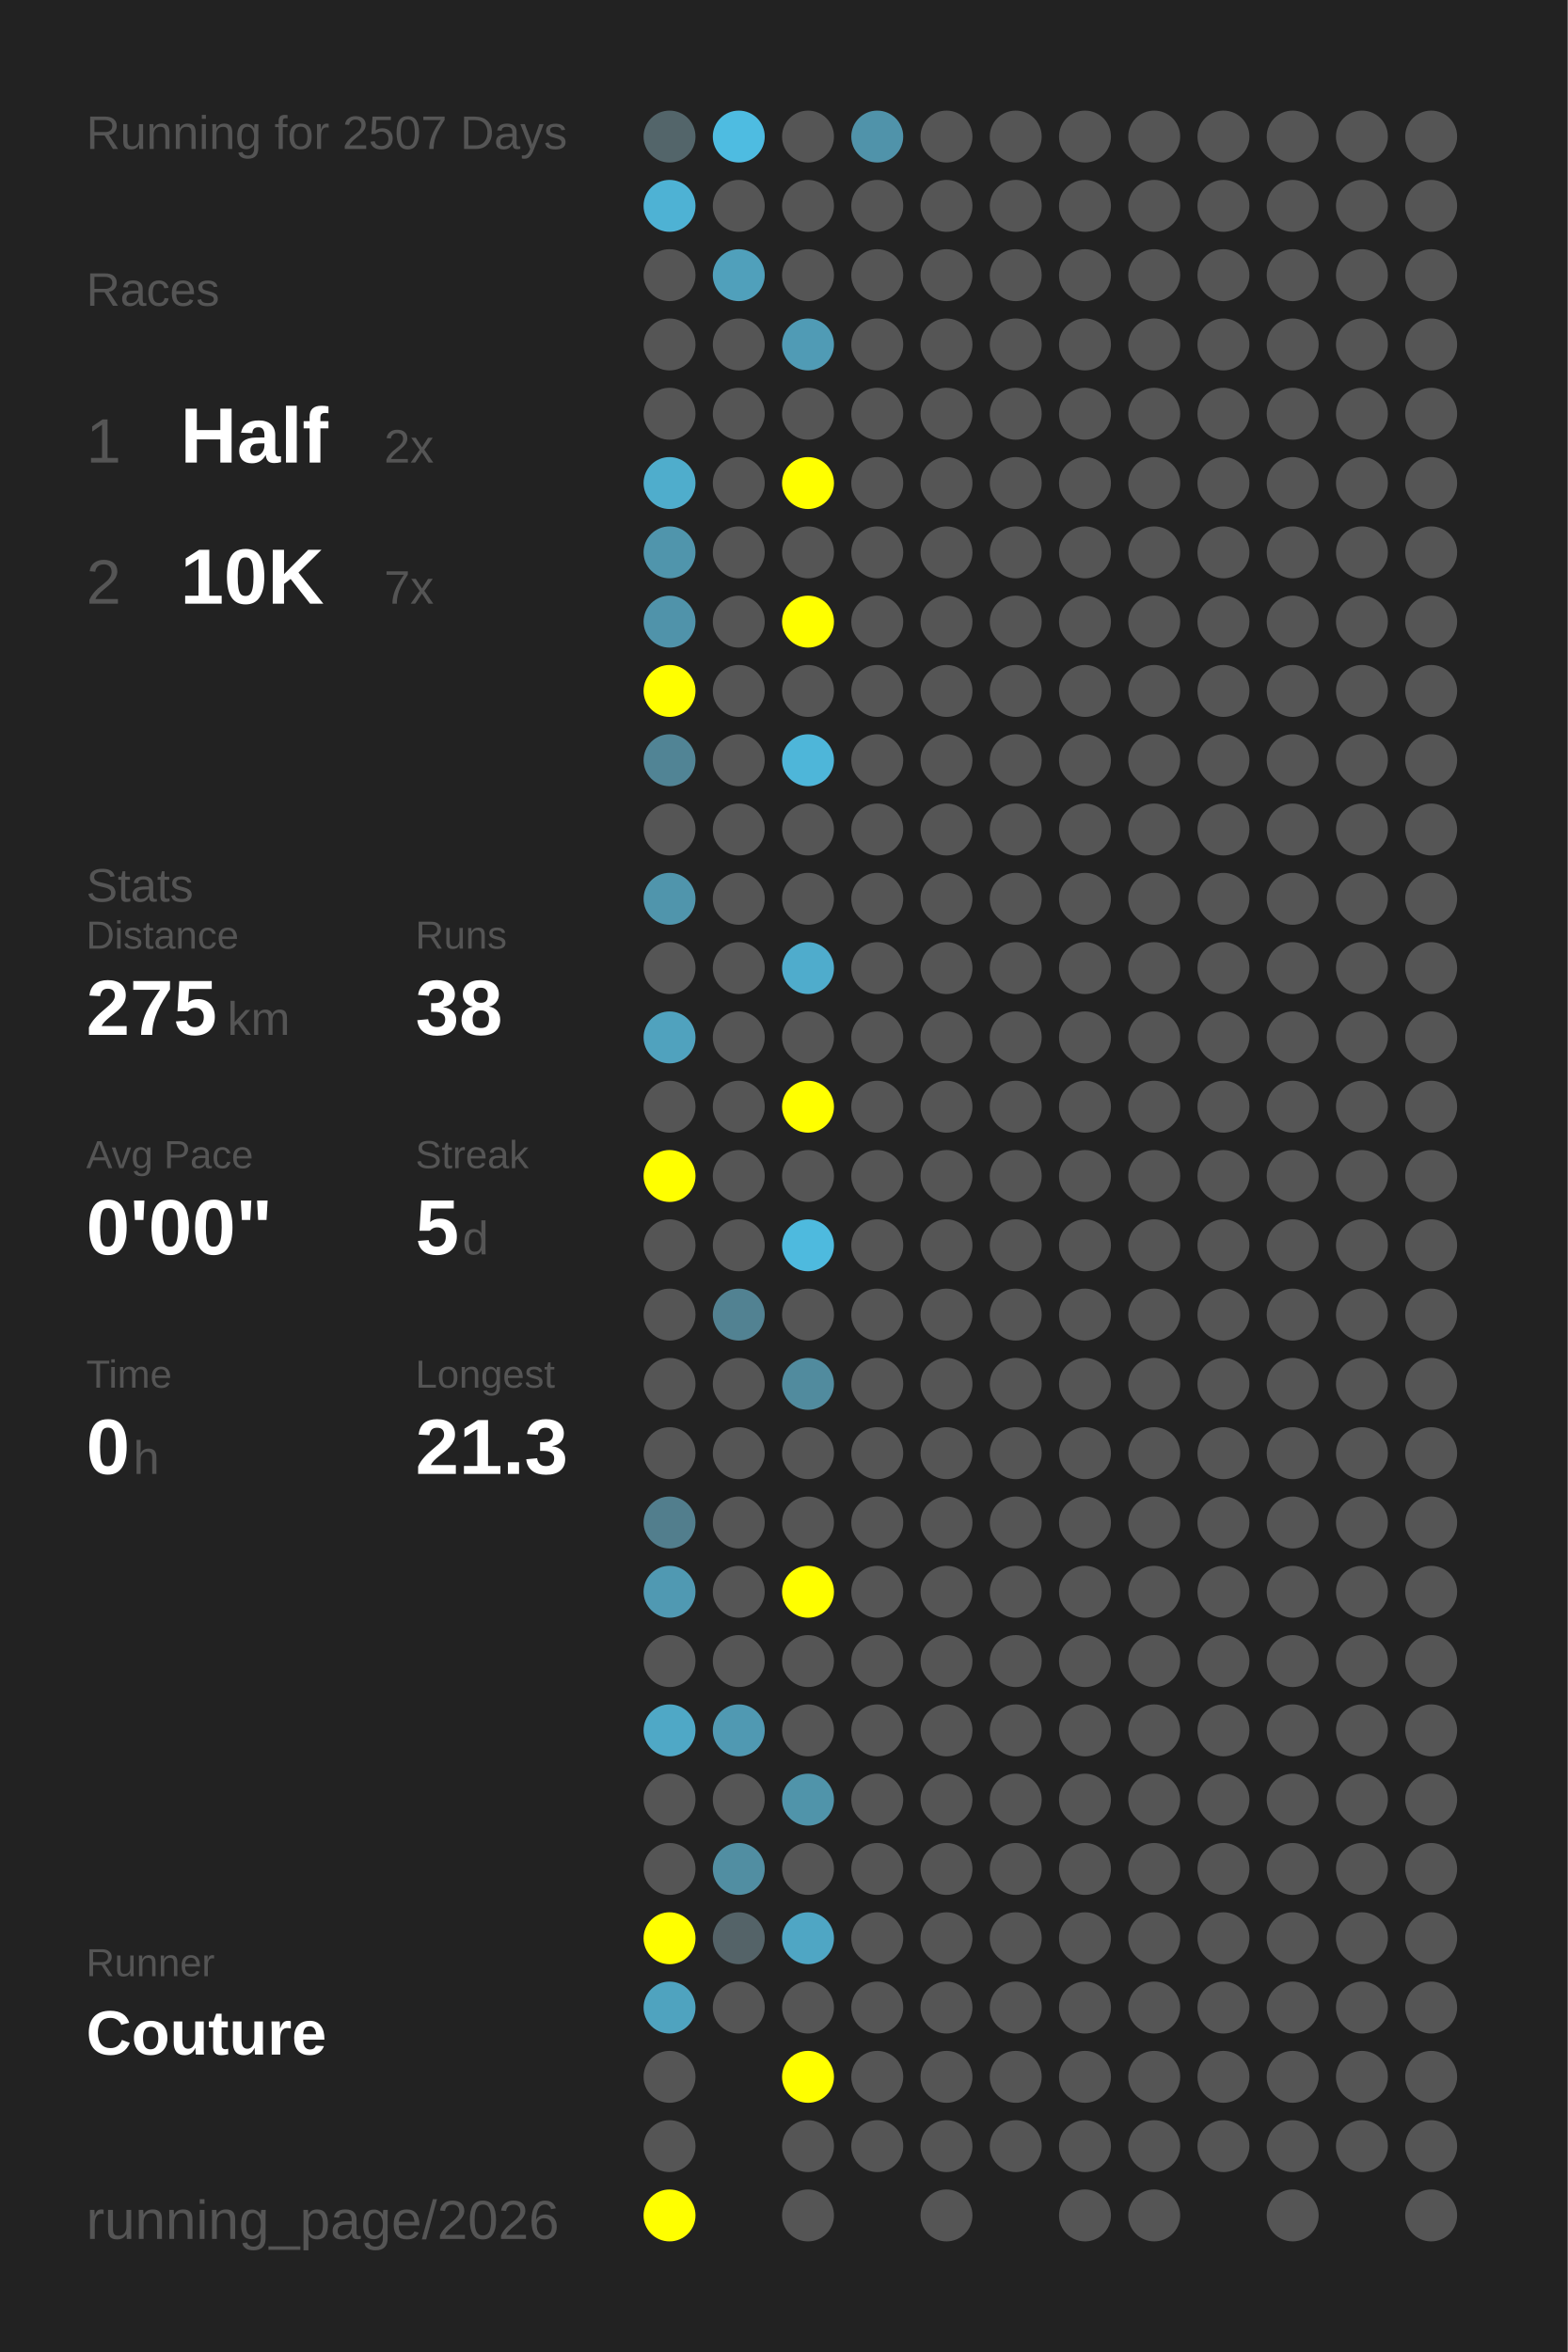
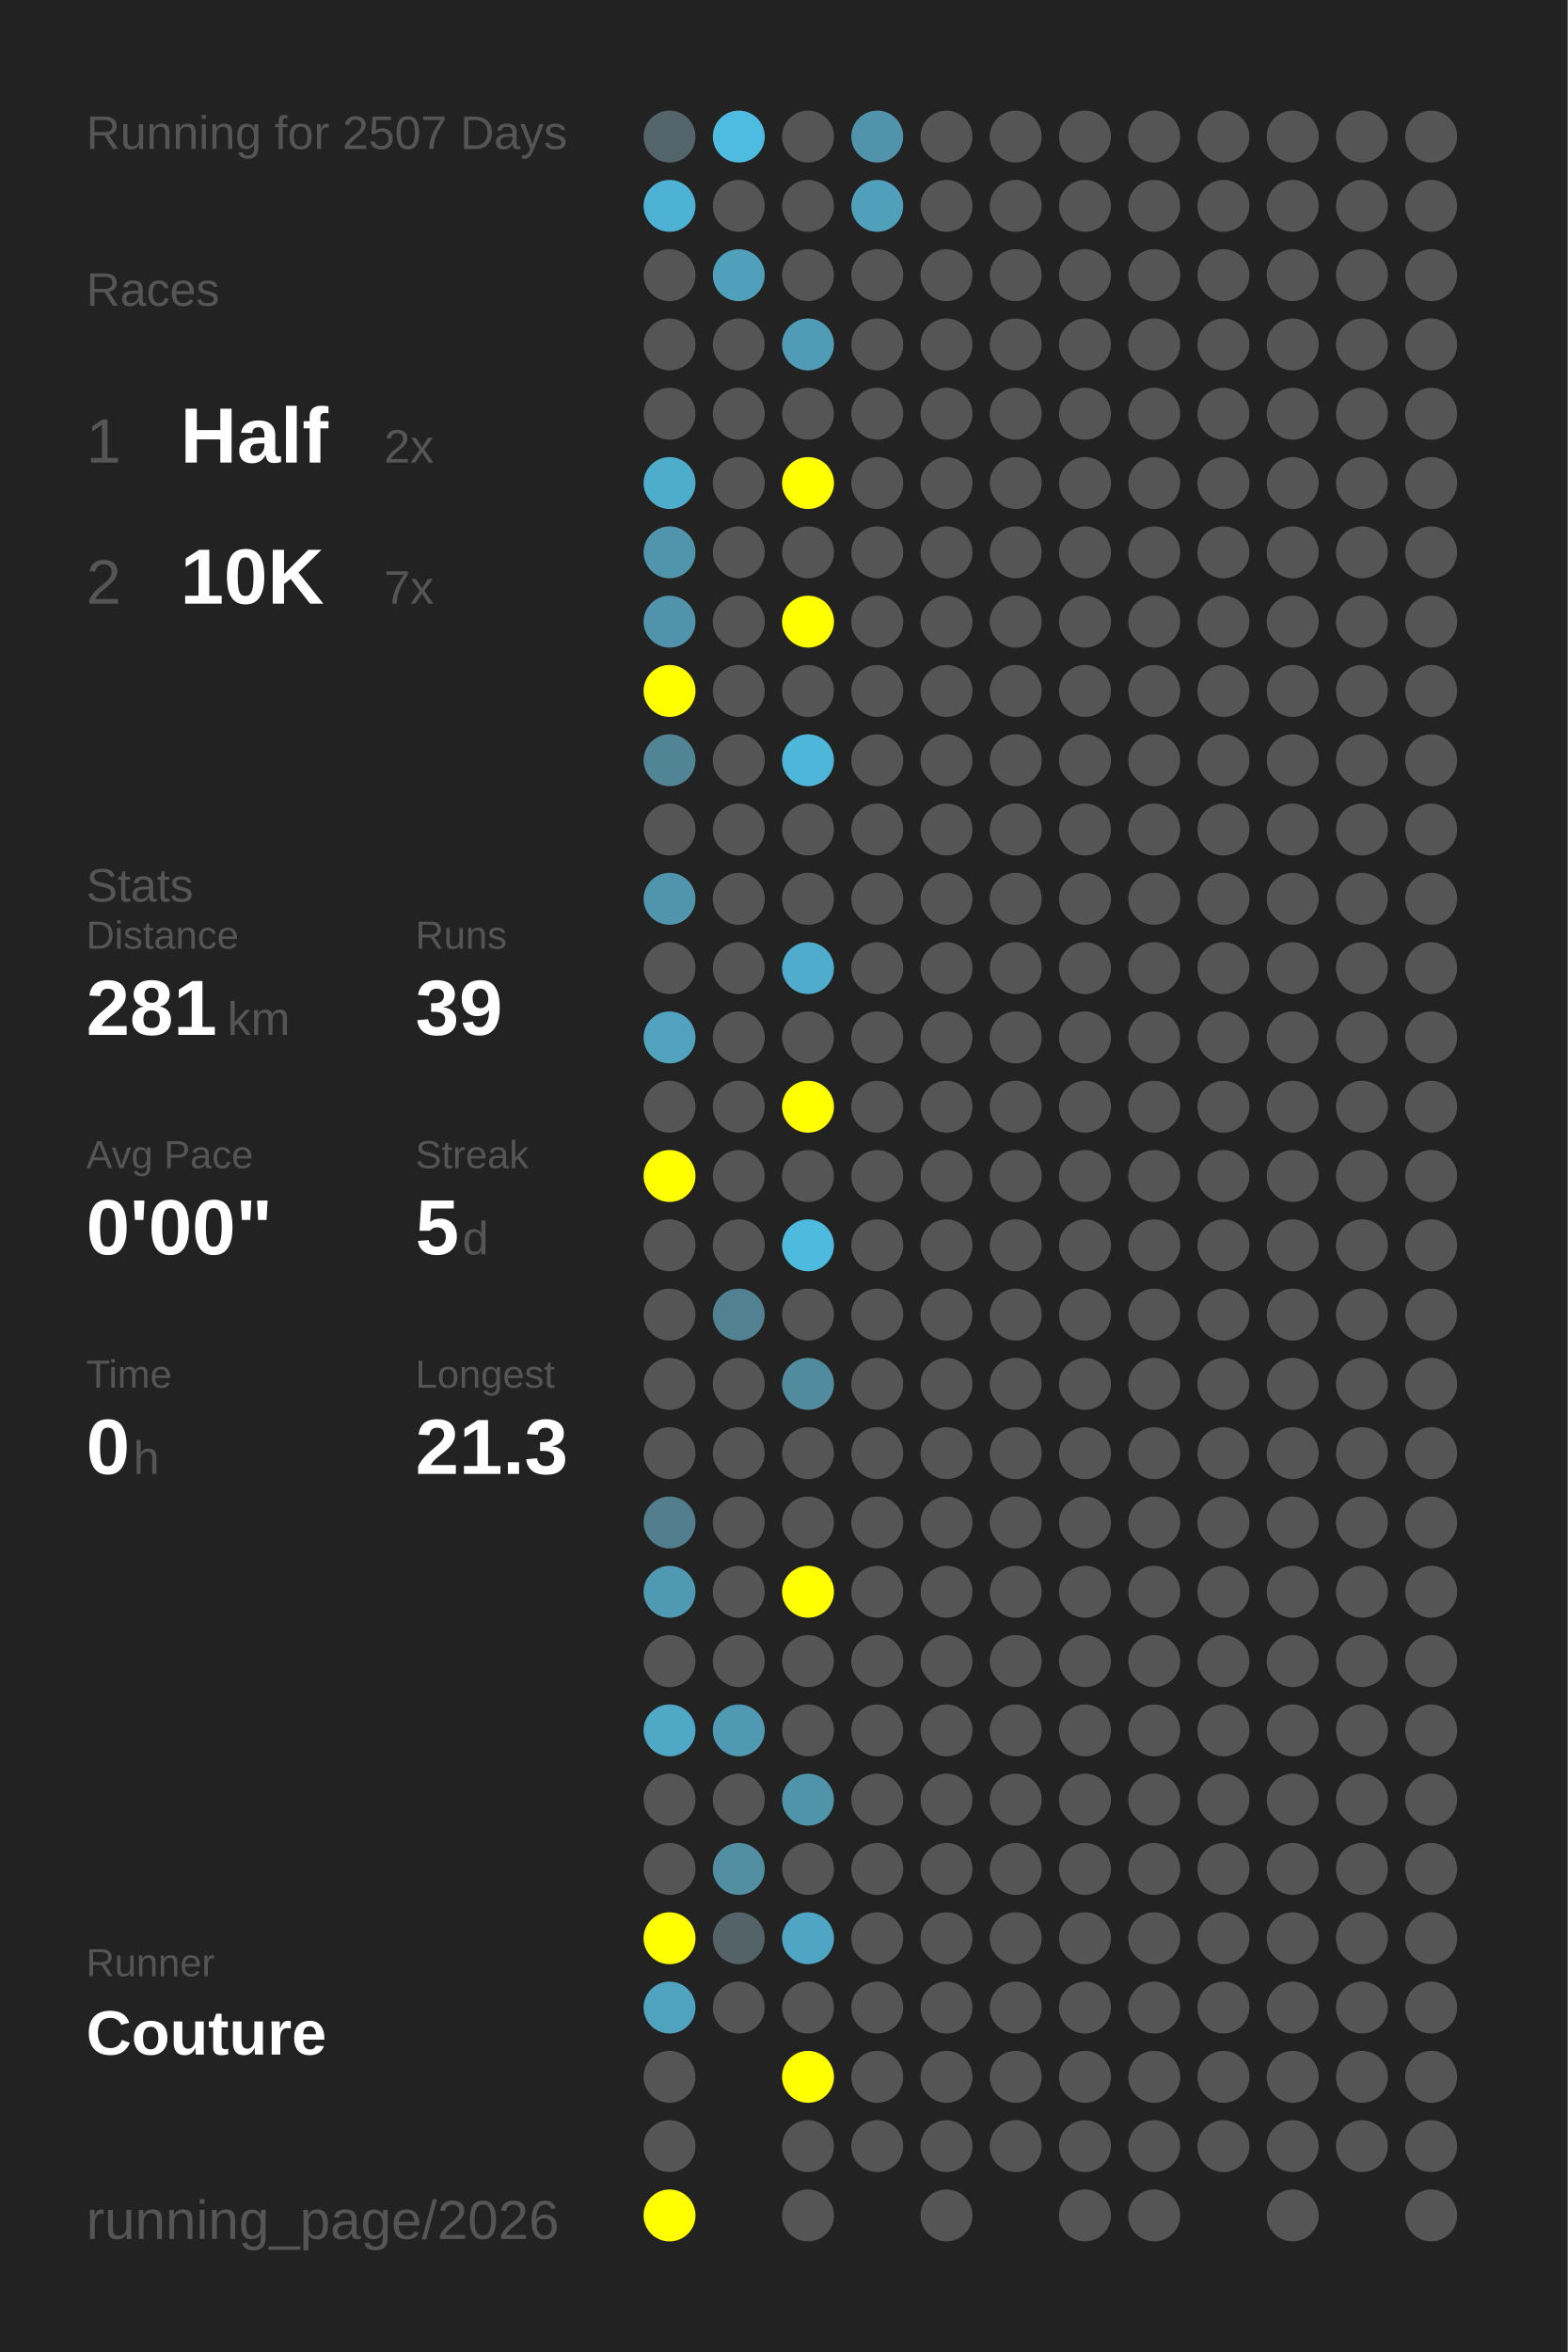
<svg xmlns="http://www.w3.org/2000/svg" baseProfile="full" height="300mm" version="1.1" viewBox="0,0,200,300" width="200mm">
  <defs />
  <rect fill="#222222" height="300" width="200" x="0" y="0" />
  <text fill="#555555" style="font-size:6px; font-family:Arial;" x="11" y="19">Running for 2507 Days</text>
  <text fill="#555555" style="font-size:6px; font-family:Arial;" x="11" y="39">Races</text>
  <text fill="#555555" style="font-size:8px; font-family:Arial;" x="11" y="59">1</text>
  <text fill="#FFFFFF" style="font-size:10px; font-family:Arial; font-weight:bold;" x="23" y="59">Half</text>
  <text fill="#555555" style="font-size:6px; font-family:Arial;" x="49" y="59">2x</text>
  <text fill="#555555" style="font-size:8px; font-family:Arial;" x="11" y="77">2</text>
  <text fill="#FFFFFF" style="font-size:10px; font-family:Arial; font-weight:bold;" x="23" y="77">10K</text>
  <text fill="#555555" style="font-size:6px; font-family:Arial;" x="49" y="77">7x</text>
  <text fill="#555555" style="font-size:6px; font-family:Arial;" x="11" y="115">Stats</text>
  <text fill="#555555" style="font-size:5px; font-family:Arial;" x="11" y="121">Distance</text>
-   <text fill="#FFFFFF" style="font-size:10px; font-family:Arial; font-weight:bold;" x="11" y="132">275</text>
+   <text fill="#FFFFFF" style="font-size:10px; font-family:Arial; font-weight:bold;" x="11" y="132">281</text>
  <text fill="#555555" style="font-size:6px; font-family:Arial;" x="29" y="132">km</text>
  <text fill="#555555" style="font-size:5px; font-family:Arial;" x="53" y="121">Runs</text>
-   <text fill="#FFFFFF" style="font-size:10px; font-family:Arial; font-weight:bold;" x="53" y="132">38</text>
+   <text fill="#FFFFFF" style="font-size:10px; font-family:Arial; font-weight:bold;" x="53" y="132">39</text>
  <text fill="#555555" style="font-size:5px; font-family:Arial;" x="11" y="149">Avg Pace</text>
  <text fill="#FFFFFF" style="font-size:10px; font-family:Arial; font-weight:bold;" x="11" y="160">0'00"</text>
  <text fill="#555555" style="font-size:5px; font-family:Arial;" x="53" y="149">Streak</text>
  <text fill="#FFFFFF" style="font-size:10px; font-family:Arial; font-weight:bold;" x="53" y="160">5</text>
  <text fill="#555555" style="font-size:6px; font-family:Arial;" x="59" y="160">d</text>
  <text fill="#555555" style="font-size:5px; font-family:Arial;" x="11" y="177">Time</text>
  <text fill="#FFFFFF" style="font-size:10px; font-family:Arial; font-weight:bold;" x="11" y="188">0</text>
  <text fill="#555555" style="font-size:6px; font-family:Arial;" x="17" y="188">h</text>
  <text fill="#555555" style="font-size:5px; font-family:Arial;" x="53" y="177">Longest</text>
  <text fill="#FFFFFF" style="font-size:10px; font-family:Arial; font-weight:bold;" x="53" y="188">21.3</text>
  <text fill="#555555" style="font-size:5px; font-family:Arial;" x="11" y="252.065">Runner</text>
  <text fill="#FFFFFF" style="font-size:8px; font-family:Arial; font-weight:bold;" x="11" y="262.065">Couture</text>
  <text fill="#555555" style="font-size:7px; font-family:Arial;" x="11" y="285.581">running_page/2026</text>
  <circle cx="85.417" cy="17.419" fill="#53656a" r="3.312" />
  <circle cx="85.417" cy="26.258" fill="#4eb2d4" r="3.312" />
  <circle cx="85.417" cy="35.097" fill="#555555" r="3.312" />
  <circle cx="85.417" cy="43.935" fill="#555555" r="3.312" />
  <circle cx="85.417" cy="52.774" fill="#555555" r="3.312" />
  <circle cx="85.417" cy="61.613" fill="#4fadcc" r="3.312" />
  <circle cx="85.417" cy="70.452" fill="#5095ac" r="3.312" />
  <circle cx="85.417" cy="79.29" fill="#5093aa" r="3.312" />
  <circle cx="85.417" cy="88.129" fill="#FFFF00" r="3.312" />
  <circle cx="85.417" cy="96.968" fill="#518495" r="3.312" />
  <circle cx="85.417" cy="105.806" fill="#555555" r="3.312" />
  <circle cx="85.417" cy="114.645" fill="#5095ac" r="3.312" />
  <circle cx="85.417" cy="123.484" fill="#555555" r="3.312" />
  <circle cx="85.417" cy="132.323" fill="#50a2be" r="3.312" />
  <circle cx="85.417" cy="141.161" fill="#555555" r="3.312" />
  <circle cx="85.417" cy="150" fill="#FFFF00" r="3.312" />
  <circle cx="85.417" cy="158.839" fill="#555555" r="3.312" />
  <circle cx="85.417" cy="167.677" fill="#555555" r="3.312" />
  <circle cx="85.417" cy="176.516" fill="#555555" r="3.312" />
  <circle cx="85.417" cy="185.355" fill="#555555" r="3.312" />
  <circle cx="85.417" cy="194.194" fill="#527e8d" r="3.312" />
  <circle cx="85.417" cy="203.032" fill="#5099b2" r="3.312" />
  <circle cx="85.417" cy="211.871" fill="#555555" r="3.312" />
  <circle cx="85.417" cy="220.71" fill="#4fa8c6" r="3.312" />
  <circle cx="85.417" cy="229.548" fill="#555555" r="3.312" />
  <circle cx="85.417" cy="238.387" fill="#555555" r="3.312" />
  <circle cx="85.417" cy="247.226" fill="#FFFF00" r="3.312" />
  <circle cx="85.417" cy="256.065" fill="#4fa3bf" r="3.312" />
  <circle cx="85.417" cy="264.903" fill="#555555" r="3.312" />
  <circle cx="85.417" cy="273.742" fill="#555555" r="3.312" />
  <circle cx="85.417" cy="282.581" fill="#FFFF00" r="3.312" />
  <circle cx="94.25" cy="17.419" fill="#4ebce1" r="3.312" />
  <circle cx="94.25" cy="26.258" fill="#555555" r="3.312" />
  <circle cx="94.25" cy="35.097" fill="#50a0bb" r="3.312" />
  <circle cx="94.25" cy="43.935" fill="#555555" r="3.312" />
  <circle cx="94.25" cy="52.774" fill="#555555" r="3.312" />
  <circle cx="94.25" cy="61.613" fill="#555555" r="3.312" />
  <circle cx="94.25" cy="70.452" fill="#555555" r="3.312" />
  <circle cx="94.25" cy="79.29" fill="#555555" r="3.312" />
  <circle cx="94.25" cy="88.129" fill="#555555" r="3.312" />
  <circle cx="94.25" cy="96.968" fill="#555555" r="3.312" />
  <circle cx="94.25" cy="105.806" fill="#555555" r="3.312" />
  <circle cx="94.25" cy="114.645" fill="#555555" r="3.312" />
  <circle cx="94.25" cy="123.484" fill="#555555" r="3.312" />
  <circle cx="94.25" cy="132.323" fill="#555555" r="3.312" />
  <circle cx="94.25" cy="141.161" fill="#555555" r="3.312" />
  <circle cx="94.25" cy="150" fill="#555555" r="3.312" />
  <circle cx="94.25" cy="158.839" fill="#555555" r="3.312" />
  <circle cx="94.25" cy="167.677" fill="#528292" r="3.312" />
  <circle cx="94.25" cy="176.516" fill="#555555" r="3.312" />
  <circle cx="94.25" cy="185.355" fill="#555555" r="3.312" />
  <circle cx="94.25" cy="194.194" fill="#555555" r="3.312" />
  <circle cx="94.25" cy="203.032" fill="#555555" r="3.312" />
  <circle cx="94.25" cy="211.871" fill="#555555" r="3.312" />
  <circle cx="94.25" cy="220.71" fill="#5099b2" r="3.312" />
  <circle cx="94.25" cy="229.548" fill="#555555" r="3.312" />
  <circle cx="94.25" cy="238.387" fill="#518ea2" r="3.312" />
  <circle cx="94.25" cy="247.226" fill="#546368" r="3.312" />
  <circle cx="94.25" cy="256.065" fill="#555555" r="3.312" />
  <circle cx="103.083" cy="17.419" fill="#555555" r="3.312" />
  <circle cx="103.083" cy="26.258" fill="#555555" r="3.312" />
  <circle cx="103.083" cy="35.097" fill="#555555" r="3.312" />
  <circle cx="103.083" cy="43.935" fill="#509bb5" r="3.312" />
  <circle cx="103.083" cy="52.774" fill="#555555" r="3.312" />
  <circle cx="103.083" cy="61.613" fill="#FFFF00" r="3.312" />
  <circle cx="103.083" cy="70.452" fill="#555555" r="3.312" />
  <circle cx="103.083" cy="79.29" fill="#FFFF00" r="3.312" />
  <circle cx="103.083" cy="88.129" fill="#555555" r="3.312" />
  <circle cx="103.083" cy="96.968" fill="#4eb6d9" r="3.312" />
  <circle cx="103.083" cy="105.806" fill="#555555" r="3.312" />
  <circle cx="103.083" cy="114.645" fill="#555555" r="3.312" />
  <circle cx="103.083" cy="123.484" fill="#4faccc" r="3.312" />
  <circle cx="103.083" cy="132.323" fill="#555555" r="3.312" />
  <circle cx="103.083" cy="141.161" fill="#FFFF00" r="3.312" />
  <circle cx="103.083" cy="150" fill="#555555" r="3.312" />
  <circle cx="103.083" cy="158.839" fill="#4ebade" r="3.312" />
  <circle cx="103.083" cy="167.677" fill="#555555" r="3.312" />
  <circle cx="103.083" cy="176.516" fill="#518b9e" r="3.312" />
  <circle cx="103.083" cy="185.355" fill="#555555" r="3.312" />
  <circle cx="103.083" cy="194.194" fill="#555555" r="3.312" />
  <circle cx="103.083" cy="203.032" fill="#FFFF00" r="3.312" />
  <circle cx="103.083" cy="211.871" fill="#555555" r="3.312" />
  <circle cx="103.083" cy="220.71" fill="#555555" r="3.312" />
  <circle cx="103.083" cy="229.548" fill="#5094aa" r="3.312" />
  <circle cx="103.083" cy="238.387" fill="#555555" r="3.312" />
  <circle cx="103.083" cy="247.226" fill="#4fa6c4" r="3.312" />
  <circle cx="103.083" cy="256.065" fill="#555555" r="3.312" />
  <circle cx="103.083" cy="264.903" fill="#FFFF00" r="3.312" />
  <circle cx="103.083" cy="273.742" fill="#555555" r="3.312" />
  <circle cx="103.083" cy="282.581" fill="#555555" r="3.312" />
  <circle cx="111.917" cy="17.419" fill="#5093aa" r="3.312" />
-   <circle cx="111.917" cy="26.258" fill="#555555" r="3.312" />
+   <circle cx="111.917" cy="26.258" fill="#50a0bc" r="3.312" />
  <circle cx="111.917" cy="35.097" fill="#555555" r="3.312" />
  <circle cx="111.917" cy="43.935" fill="#555555" r="3.312" />
  <circle cx="111.917" cy="52.774" fill="#555555" r="3.312" />
  <circle cx="111.917" cy="61.613" fill="#555555" r="3.312" />
  <circle cx="111.917" cy="70.452" fill="#555555" r="3.312" />
  <circle cx="111.917" cy="79.29" fill="#555555" r="3.312" />
  <circle cx="111.917" cy="88.129" fill="#555555" r="3.312" />
  <circle cx="111.917" cy="96.968" fill="#555555" r="3.312" />
  <circle cx="111.917" cy="105.806" fill="#555555" r="3.312" />
  <circle cx="111.917" cy="114.645" fill="#555555" r="3.312" />
  <circle cx="111.917" cy="123.484" fill="#555555" r="3.312" />
  <circle cx="111.917" cy="132.323" fill="#555555" r="3.312" />
  <circle cx="111.917" cy="141.161" fill="#555555" r="3.312" />
  <circle cx="111.917" cy="150" fill="#555555" r="3.312" />
  <circle cx="111.917" cy="158.839" fill="#555555" r="3.312" />
  <circle cx="111.917" cy="167.677" fill="#555555" r="3.312" />
  <circle cx="111.917" cy="176.516" fill="#555555" r="3.312" />
  <circle cx="111.917" cy="185.355" fill="#555555" r="3.312" />
  <circle cx="111.917" cy="194.194" fill="#555555" r="3.312" />
  <circle cx="111.917" cy="203.032" fill="#555555" r="3.312" />
  <circle cx="111.917" cy="211.871" fill="#555555" r="3.312" />
  <circle cx="111.917" cy="220.71" fill="#555555" r="3.312" />
  <circle cx="111.917" cy="229.548" fill="#555555" r="3.312" />
  <circle cx="111.917" cy="238.387" fill="#555555" r="3.312" />
  <circle cx="111.917" cy="247.226" fill="#555555" r="3.312" />
  <circle cx="111.917" cy="256.065" fill="#555555" r="3.312" />
  <circle cx="111.917" cy="264.903" fill="#555555" r="3.312" />
  <circle cx="111.917" cy="273.742" fill="#555555" r="3.312" />
  <circle cx="120.75" cy="17.419" fill="#555555" r="3.312" />
  <circle cx="120.75" cy="26.258" fill="#555555" r="3.312" />
  <circle cx="120.75" cy="35.097" fill="#555555" r="3.312" />
  <circle cx="120.75" cy="43.935" fill="#555555" r="3.312" />
  <circle cx="120.75" cy="52.774" fill="#555555" r="3.312" />
  <circle cx="120.75" cy="61.613" fill="#555555" r="3.312" />
  <circle cx="120.75" cy="70.452" fill="#555555" r="3.312" />
  <circle cx="120.75" cy="79.29" fill="#555555" r="3.312" />
  <circle cx="120.75" cy="88.129" fill="#555555" r="3.312" />
  <circle cx="120.75" cy="96.968" fill="#555555" r="3.312" />
  <circle cx="120.75" cy="105.806" fill="#555555" r="3.312" />
  <circle cx="120.75" cy="114.645" fill="#555555" r="3.312" />
  <circle cx="120.75" cy="123.484" fill="#555555" r="3.312" />
  <circle cx="120.75" cy="132.323" fill="#555555" r="3.312" />
  <circle cx="120.75" cy="141.161" fill="#555555" r="3.312" />
  <circle cx="120.75" cy="150" fill="#555555" r="3.312" />
  <circle cx="120.75" cy="158.839" fill="#555555" r="3.312" />
  <circle cx="120.75" cy="167.677" fill="#555555" r="3.312" />
  <circle cx="120.75" cy="176.516" fill="#555555" r="3.312" />
  <circle cx="120.75" cy="185.355" fill="#555555" r="3.312" />
  <circle cx="120.75" cy="194.194" fill="#555555" r="3.312" />
  <circle cx="120.75" cy="203.032" fill="#555555" r="3.312" />
  <circle cx="120.75" cy="211.871" fill="#555555" r="3.312" />
  <circle cx="120.75" cy="220.71" fill="#555555" r="3.312" />
  <circle cx="120.75" cy="229.548" fill="#555555" r="3.312" />
  <circle cx="120.75" cy="238.387" fill="#555555" r="3.312" />
  <circle cx="120.75" cy="247.226" fill="#555555" r="3.312" />
  <circle cx="120.75" cy="256.065" fill="#555555" r="3.312" />
  <circle cx="120.75" cy="264.903" fill="#555555" r="3.312" />
  <circle cx="120.75" cy="273.742" fill="#555555" r="3.312" />
  <circle cx="120.75" cy="282.581" fill="#555555" r="3.312" />
  <circle cx="129.583" cy="17.419" fill="#555555" r="3.312" />
  <circle cx="129.583" cy="26.258" fill="#555555" r="3.312" />
  <circle cx="129.583" cy="35.097" fill="#555555" r="3.312" />
  <circle cx="129.583" cy="43.935" fill="#555555" r="3.312" />
  <circle cx="129.583" cy="52.774" fill="#555555" r="3.312" />
  <circle cx="129.583" cy="61.613" fill="#555555" r="3.312" />
  <circle cx="129.583" cy="70.452" fill="#555555" r="3.312" />
  <circle cx="129.583" cy="79.29" fill="#555555" r="3.312" />
  <circle cx="129.583" cy="88.129" fill="#555555" r="3.312" />
  <circle cx="129.583" cy="96.968" fill="#555555" r="3.312" />
  <circle cx="129.583" cy="105.806" fill="#555555" r="3.312" />
  <circle cx="129.583" cy="114.645" fill="#555555" r="3.312" />
  <circle cx="129.583" cy="123.484" fill="#555555" r="3.312" />
  <circle cx="129.583" cy="132.323" fill="#555555" r="3.312" />
  <circle cx="129.583" cy="141.161" fill="#555555" r="3.312" />
  <circle cx="129.583" cy="150" fill="#555555" r="3.312" />
  <circle cx="129.583" cy="158.839" fill="#555555" r="3.312" />
  <circle cx="129.583" cy="167.677" fill="#555555" r="3.312" />
  <circle cx="129.583" cy="176.516" fill="#555555" r="3.312" />
  <circle cx="129.583" cy="185.355" fill="#555555" r="3.312" />
  <circle cx="129.583" cy="194.194" fill="#555555" r="3.312" />
  <circle cx="129.583" cy="203.032" fill="#555555" r="3.312" />
  <circle cx="129.583" cy="211.871" fill="#555555" r="3.312" />
  <circle cx="129.583" cy="220.71" fill="#555555" r="3.312" />
  <circle cx="129.583" cy="229.548" fill="#555555" r="3.312" />
  <circle cx="129.583" cy="238.387" fill="#555555" r="3.312" />
  <circle cx="129.583" cy="247.226" fill="#555555" r="3.312" />
  <circle cx="129.583" cy="256.065" fill="#555555" r="3.312" />
  <circle cx="129.583" cy="264.903" fill="#555555" r="3.312" />
  <circle cx="129.583" cy="273.742" fill="#555555" r="3.312" />
  <circle cx="138.417" cy="17.419" fill="#555555" r="3.312" />
  <circle cx="138.417" cy="26.258" fill="#555555" r="3.312" />
  <circle cx="138.417" cy="35.097" fill="#555555" r="3.312" />
  <circle cx="138.417" cy="43.935" fill="#555555" r="3.312" />
  <circle cx="138.417" cy="52.774" fill="#555555" r="3.312" />
  <circle cx="138.417" cy="61.613" fill="#555555" r="3.312" />
  <circle cx="138.417" cy="70.452" fill="#555555" r="3.312" />
  <circle cx="138.417" cy="79.29" fill="#555555" r="3.312" />
  <circle cx="138.417" cy="88.129" fill="#555555" r="3.312" />
  <circle cx="138.417" cy="96.968" fill="#555555" r="3.312" />
  <circle cx="138.417" cy="105.806" fill="#555555" r="3.312" />
  <circle cx="138.417" cy="114.645" fill="#555555" r="3.312" />
  <circle cx="138.417" cy="123.484" fill="#555555" r="3.312" />
  <circle cx="138.417" cy="132.323" fill="#555555" r="3.312" />
  <circle cx="138.417" cy="141.161" fill="#555555" r="3.312" />
  <circle cx="138.417" cy="150" fill="#555555" r="3.312" />
  <circle cx="138.417" cy="158.839" fill="#555555" r="3.312" />
  <circle cx="138.417" cy="167.677" fill="#555555" r="3.312" />
  <circle cx="138.417" cy="176.516" fill="#555555" r="3.312" />
  <circle cx="138.417" cy="185.355" fill="#555555" r="3.312" />
  <circle cx="138.417" cy="194.194" fill="#555555" r="3.312" />
  <circle cx="138.417" cy="203.032" fill="#555555" r="3.312" />
  <circle cx="138.417" cy="211.871" fill="#555555" r="3.312" />
  <circle cx="138.417" cy="220.71" fill="#555555" r="3.312" />
  <circle cx="138.417" cy="229.548" fill="#555555" r="3.312" />
  <circle cx="138.417" cy="238.387" fill="#555555" r="3.312" />
  <circle cx="138.417" cy="247.226" fill="#555555" r="3.312" />
  <circle cx="138.417" cy="256.065" fill="#555555" r="3.312" />
  <circle cx="138.417" cy="264.903" fill="#555555" r="3.312" />
  <circle cx="138.417" cy="273.742" fill="#555555" r="3.312" />
  <circle cx="138.417" cy="282.581" fill="#555555" r="3.312" />
  <circle cx="147.25" cy="17.419" fill="#555555" r="3.312" />
  <circle cx="147.25" cy="26.258" fill="#555555" r="3.312" />
  <circle cx="147.25" cy="35.097" fill="#555555" r="3.312" />
  <circle cx="147.25" cy="43.935" fill="#555555" r="3.312" />
  <circle cx="147.25" cy="52.774" fill="#555555" r="3.312" />
  <circle cx="147.25" cy="61.613" fill="#555555" r="3.312" />
  <circle cx="147.25" cy="70.452" fill="#555555" r="3.312" />
  <circle cx="147.25" cy="79.29" fill="#555555" r="3.312" />
  <circle cx="147.25" cy="88.129" fill="#555555" r="3.312" />
  <circle cx="147.25" cy="96.968" fill="#555555" r="3.312" />
  <circle cx="147.25" cy="105.806" fill="#555555" r="3.312" />
  <circle cx="147.25" cy="114.645" fill="#555555" r="3.312" />
  <circle cx="147.25" cy="123.484" fill="#555555" r="3.312" />
  <circle cx="147.25" cy="132.323" fill="#555555" r="3.312" />
  <circle cx="147.25" cy="141.161" fill="#555555" r="3.312" />
  <circle cx="147.25" cy="150" fill="#555555" r="3.312" />
  <circle cx="147.25" cy="158.839" fill="#555555" r="3.312" />
  <circle cx="147.25" cy="167.677" fill="#555555" r="3.312" />
  <circle cx="147.25" cy="176.516" fill="#555555" r="3.312" />
  <circle cx="147.25" cy="185.355" fill="#555555" r="3.312" />
  <circle cx="147.25" cy="194.194" fill="#555555" r="3.312" />
  <circle cx="147.25" cy="203.032" fill="#555555" r="3.312" />
  <circle cx="147.25" cy="211.871" fill="#555555" r="3.312" />
  <circle cx="147.25" cy="220.71" fill="#555555" r="3.312" />
  <circle cx="147.25" cy="229.548" fill="#555555" r="3.312" />
  <circle cx="147.25" cy="238.387" fill="#555555" r="3.312" />
  <circle cx="147.25" cy="247.226" fill="#555555" r="3.312" />
  <circle cx="147.25" cy="256.065" fill="#555555" r="3.312" />
  <circle cx="147.25" cy="264.903" fill="#555555" r="3.312" />
  <circle cx="147.25" cy="273.742" fill="#555555" r="3.312" />
  <circle cx="147.25" cy="282.581" fill="#555555" r="3.312" />
  <circle cx="156.083" cy="17.419" fill="#555555" r="3.312" />
  <circle cx="156.083" cy="26.258" fill="#555555" r="3.312" />
  <circle cx="156.083" cy="35.097" fill="#555555" r="3.312" />
  <circle cx="156.083" cy="43.935" fill="#555555" r="3.312" />
  <circle cx="156.083" cy="52.774" fill="#555555" r="3.312" />
  <circle cx="156.083" cy="61.613" fill="#555555" r="3.312" />
  <circle cx="156.083" cy="70.452" fill="#555555" r="3.312" />
  <circle cx="156.083" cy="79.29" fill="#555555" r="3.312" />
  <circle cx="156.083" cy="88.129" fill="#555555" r="3.312" />
  <circle cx="156.083" cy="96.968" fill="#555555" r="3.312" />
  <circle cx="156.083" cy="105.806" fill="#555555" r="3.312" />
  <circle cx="156.083" cy="114.645" fill="#555555" r="3.312" />
  <circle cx="156.083" cy="123.484" fill="#555555" r="3.312" />
  <circle cx="156.083" cy="132.323" fill="#555555" r="3.312" />
  <circle cx="156.083" cy="141.161" fill="#555555" r="3.312" />
  <circle cx="156.083" cy="150" fill="#555555" r="3.312" />
  <circle cx="156.083" cy="158.839" fill="#555555" r="3.312" />
  <circle cx="156.083" cy="167.677" fill="#555555" r="3.312" />
  <circle cx="156.083" cy="176.516" fill="#555555" r="3.312" />
  <circle cx="156.083" cy="185.355" fill="#555555" r="3.312" />
  <circle cx="156.083" cy="194.194" fill="#555555" r="3.312" />
  <circle cx="156.083" cy="203.032" fill="#555555" r="3.312" />
  <circle cx="156.083" cy="211.871" fill="#555555" r="3.312" />
  <circle cx="156.083" cy="220.71" fill="#555555" r="3.312" />
  <circle cx="156.083" cy="229.548" fill="#555555" r="3.312" />
  <circle cx="156.083" cy="238.387" fill="#555555" r="3.312" />
  <circle cx="156.083" cy="247.226" fill="#555555" r="3.312" />
  <circle cx="156.083" cy="256.065" fill="#555555" r="3.312" />
  <circle cx="156.083" cy="264.903" fill="#555555" r="3.312" />
  <circle cx="156.083" cy="273.742" fill="#555555" r="3.312" />
  <circle cx="164.917" cy="17.419" fill="#555555" r="3.312" />
  <circle cx="164.917" cy="26.258" fill="#555555" r="3.312" />
  <circle cx="164.917" cy="35.097" fill="#555555" r="3.312" />
  <circle cx="164.917" cy="43.935" fill="#555555" r="3.312" />
  <circle cx="164.917" cy="52.774" fill="#555555" r="3.312" />
  <circle cx="164.917" cy="61.613" fill="#555555" r="3.312" />
  <circle cx="164.917" cy="70.452" fill="#555555" r="3.312" />
  <circle cx="164.917" cy="79.29" fill="#555555" r="3.312" />
  <circle cx="164.917" cy="88.129" fill="#555555" r="3.312" />
  <circle cx="164.917" cy="96.968" fill="#555555" r="3.312" />
  <circle cx="164.917" cy="105.806" fill="#555555" r="3.312" />
  <circle cx="164.917" cy="114.645" fill="#555555" r="3.312" />
  <circle cx="164.917" cy="123.484" fill="#555555" r="3.312" />
  <circle cx="164.917" cy="132.323" fill="#555555" r="3.312" />
  <circle cx="164.917" cy="141.161" fill="#555555" r="3.312" />
  <circle cx="164.917" cy="150" fill="#555555" r="3.312" />
  <circle cx="164.917" cy="158.839" fill="#555555" r="3.312" />
  <circle cx="164.917" cy="167.677" fill="#555555" r="3.312" />
  <circle cx="164.917" cy="176.516" fill="#555555" r="3.312" />
  <circle cx="164.917" cy="185.355" fill="#555555" r="3.312" />
  <circle cx="164.917" cy="194.194" fill="#555555" r="3.312" />
  <circle cx="164.917" cy="203.032" fill="#555555" r="3.312" />
  <circle cx="164.917" cy="211.871" fill="#555555" r="3.312" />
  <circle cx="164.917" cy="220.71" fill="#555555" r="3.312" />
  <circle cx="164.917" cy="229.548" fill="#555555" r="3.312" />
  <circle cx="164.917" cy="238.387" fill="#555555" r="3.312" />
  <circle cx="164.917" cy="247.226" fill="#555555" r="3.312" />
  <circle cx="164.917" cy="256.065" fill="#555555" r="3.312" />
  <circle cx="164.917" cy="264.903" fill="#555555" r="3.312" />
  <circle cx="164.917" cy="273.742" fill="#555555" r="3.312" />
  <circle cx="164.917" cy="282.581" fill="#555555" r="3.312" />
  <circle cx="173.75" cy="17.419" fill="#555555" r="3.312" />
  <circle cx="173.75" cy="26.258" fill="#555555" r="3.312" />
  <circle cx="173.75" cy="35.097" fill="#555555" r="3.312" />
  <circle cx="173.75" cy="43.935" fill="#555555" r="3.312" />
  <circle cx="173.75" cy="52.774" fill="#555555" r="3.312" />
  <circle cx="173.75" cy="61.613" fill="#555555" r="3.312" />
  <circle cx="173.75" cy="70.452" fill="#555555" r="3.312" />
  <circle cx="173.75" cy="79.29" fill="#555555" r="3.312" />
  <circle cx="173.75" cy="88.129" fill="#555555" r="3.312" />
  <circle cx="173.75" cy="96.968" fill="#555555" r="3.312" />
  <circle cx="173.75" cy="105.806" fill="#555555" r="3.312" />
  <circle cx="173.75" cy="114.645" fill="#555555" r="3.312" />
  <circle cx="173.75" cy="123.484" fill="#555555" r="3.312" />
  <circle cx="173.75" cy="132.323" fill="#555555" r="3.312" />
  <circle cx="173.75" cy="141.161" fill="#555555" r="3.312" />
  <circle cx="173.75" cy="150" fill="#555555" r="3.312" />
  <circle cx="173.75" cy="158.839" fill="#555555" r="3.312" />
  <circle cx="173.75" cy="167.677" fill="#555555" r="3.312" />
  <circle cx="173.75" cy="176.516" fill="#555555" r="3.312" />
  <circle cx="173.75" cy="185.355" fill="#555555" r="3.312" />
  <circle cx="173.75" cy="194.194" fill="#555555" r="3.312" />
  <circle cx="173.75" cy="203.032" fill="#555555" r="3.312" />
  <circle cx="173.75" cy="211.871" fill="#555555" r="3.312" />
  <circle cx="173.75" cy="220.71" fill="#555555" r="3.312" />
  <circle cx="173.75" cy="229.548" fill="#555555" r="3.312" />
  <circle cx="173.75" cy="238.387" fill="#555555" r="3.312" />
  <circle cx="173.75" cy="247.226" fill="#555555" r="3.312" />
  <circle cx="173.75" cy="256.065" fill="#555555" r="3.312" />
  <circle cx="173.75" cy="264.903" fill="#555555" r="3.312" />
  <circle cx="173.75" cy="273.742" fill="#555555" r="3.312" />
  <circle cx="182.583" cy="17.419" fill="#555555" r="3.312" />
  <circle cx="182.583" cy="26.258" fill="#555555" r="3.312" />
  <circle cx="182.583" cy="35.097" fill="#555555" r="3.312" />
  <circle cx="182.583" cy="43.935" fill="#555555" r="3.312" />
  <circle cx="182.583" cy="52.774" fill="#555555" r="3.312" />
  <circle cx="182.583" cy="61.613" fill="#555555" r="3.312" />
  <circle cx="182.583" cy="70.452" fill="#555555" r="3.312" />
  <circle cx="182.583" cy="79.29" fill="#555555" r="3.312" />
  <circle cx="182.583" cy="88.129" fill="#555555" r="3.312" />
  <circle cx="182.583" cy="96.968" fill="#555555" r="3.312" />
  <circle cx="182.583" cy="105.806" fill="#555555" r="3.312" />
  <circle cx="182.583" cy="114.645" fill="#555555" r="3.312" />
  <circle cx="182.583" cy="123.484" fill="#555555" r="3.312" />
  <circle cx="182.583" cy="132.323" fill="#555555" r="3.312" />
  <circle cx="182.583" cy="141.161" fill="#555555" r="3.312" />
  <circle cx="182.583" cy="150" fill="#555555" r="3.312" />
  <circle cx="182.583" cy="158.839" fill="#555555" r="3.312" />
  <circle cx="182.583" cy="167.677" fill="#555555" r="3.312" />
  <circle cx="182.583" cy="176.516" fill="#555555" r="3.312" />
  <circle cx="182.583" cy="185.355" fill="#555555" r="3.312" />
  <circle cx="182.583" cy="194.194" fill="#555555" r="3.312" />
  <circle cx="182.583" cy="203.032" fill="#555555" r="3.312" />
  <circle cx="182.583" cy="211.871" fill="#555555" r="3.312" />
  <circle cx="182.583" cy="220.71" fill="#555555" r="3.312" />
  <circle cx="182.583" cy="229.548" fill="#555555" r="3.312" />
  <circle cx="182.583" cy="238.387" fill="#555555" r="3.312" />
  <circle cx="182.583" cy="247.226" fill="#555555" r="3.312" />
  <circle cx="182.583" cy="256.065" fill="#555555" r="3.312" />
  <circle cx="182.583" cy="264.903" fill="#555555" r="3.312" />
  <circle cx="182.583" cy="273.742" fill="#555555" r="3.312" />
  <circle cx="182.583" cy="282.581" fill="#555555" r="3.312" />
</svg>
